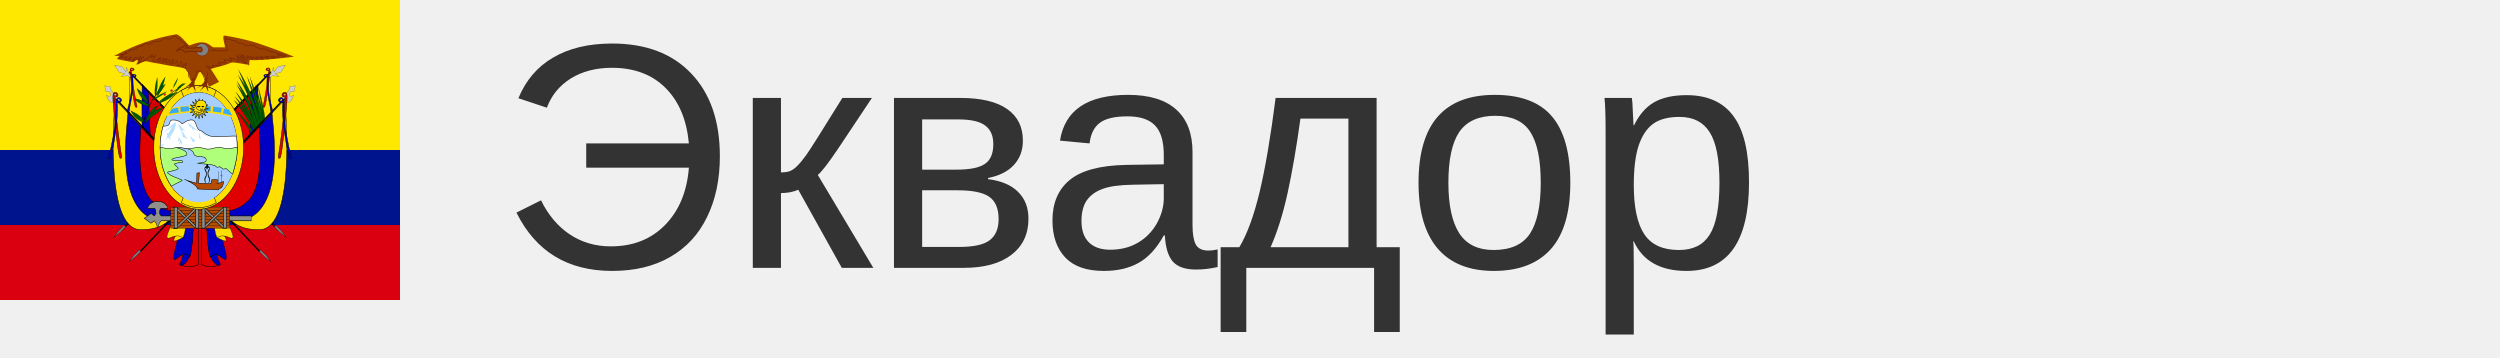
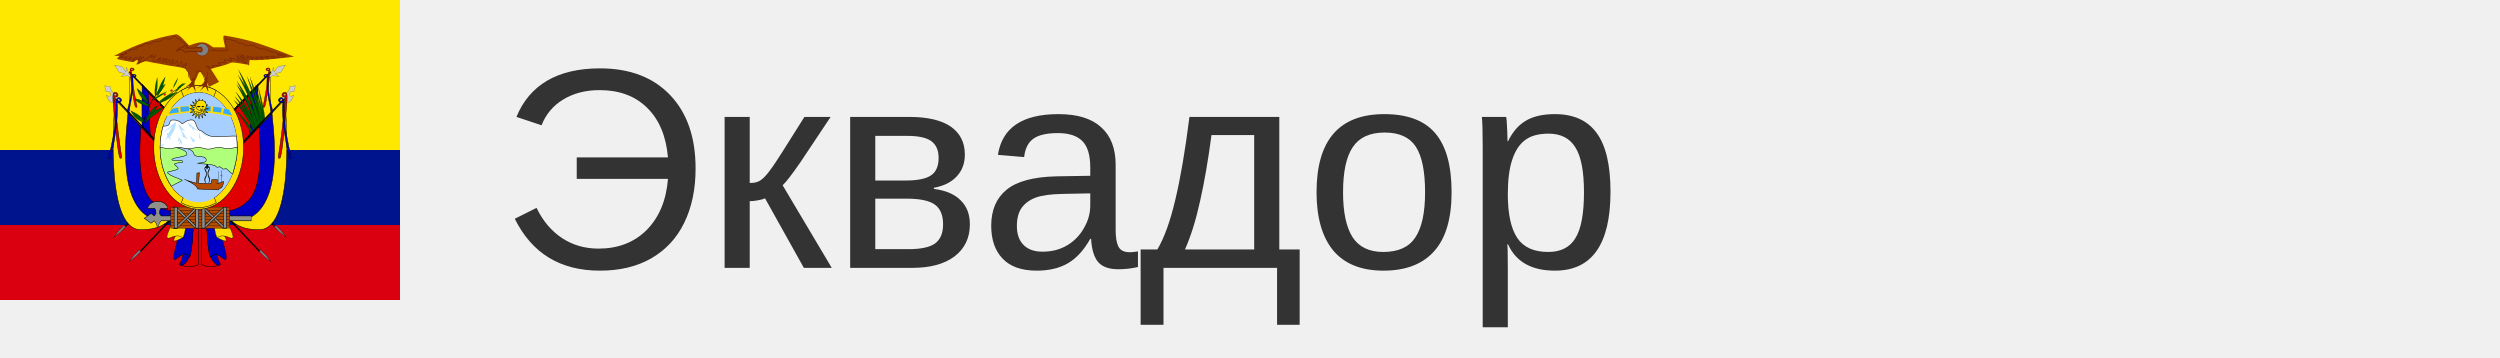
<svg xmlns="http://www.w3.org/2000/svg" width="140px" height="20px">
  <g transform="scale(0.035)">
    <g fill-rule="evenodd" stroke-width="1pt">
      <path fill="#ffe800" d="M0 0h640v480H0z" />
      <path fill="#00148e" d="M0 240h640v240H0z" />
      <path fill="#da0010" d="M0 360h640v120H0z" />
    </g>
    <g fill-rule="evenodd">
      <path d="M269.6 290.8L197 367.3l-1.2-1.6 72.4-76.5 1.2 1.6zm50.4 12.5l-94.8 100-1.6-1.6 94.7-100 1.7 1.6z" />
      <path fill="gray" stroke="#000" stroke-width="4.1" d="M478.4 60.2v88.6l17.7 88.6 17.7-88.6V60.2h-35.4z" transform="matrix(-.07 -.07 -.1 .1 265 429.6)" />
      <path fill="gray" stroke="#000" stroke-width="4.1" d="M478.4 60.2v88.6l17.7 88.6 17.7-88.6V60.2h-35.4z" transform="matrix(-.07 -.07 -.1 .1 240.6 390.5)" />
    </g>
    <path fill="#ffdf00" fill-rule="evenodd" stroke="#000" stroke-width="1pt" d="M301.2 272.8s-17.7 336.6 53.1 336.6S460.6 574 460.6 574l-.8-185-158.6-116.2z" transform="matrix(.45 0 0 .64 72.4 -59.8)" />
    <path fill="#0000c4" fill-rule="evenodd" stroke="#000" stroke-width="1pt" d="M344.5 304.2c0 17.7-7.9 269.8 27.5 269.8s88.6-17.7 88.6-17.7l-.8-167.3-115.3-84.8z" transform="matrix(.45 0 0 .64 72.4 -59.8)" />
    <path fill="#e10000" fill-rule="evenodd" stroke="#000" stroke-width="1pt" d="M367.5 321.2c0 17.7 4.5 217.4 40 217.4h53.1l-.8-149.6-92.3-67.8z" transform="matrix(.45 0 0 .64 72.4 -59.8)" />
    <path fill-rule="evenodd" d="M206.2 116l72.4 76.5 1.3-1.6-72.4-76.5-1.3 1.6z" />
    <path fill="#ffdf00" fill-rule="evenodd" stroke="#000" stroke-width="1pt" d="M301.2 272.8S265.8 609.4 372 609.4c88.5 0 88.5-53.1 106.2-53.1l-17.7-124-159.4-159.5z" transform="matrix(.58 0 0 .62 9.6 -10.2)" />
    <g stroke="#000">
      <path fill="none" stroke-width="2.3" d="M269.6 155.2c1.1 0 28.3-94 119-147.2" transform="matrix(.4 -.03 -.05 .35 135.1 147.4)" />
      <path fill="#005b00" fill-rule="evenodd" stroke-width="1pt" d="M421.4-20.3c0 18.1-4.6 31.7-11.4 45.3-5.6-18.1-9-27.2-9-45.3s6.8-35.1 12.4-48.7c2.3 12.4 8 30.5 8 48.7z" transform="matrix(.14 -.22 .3 .14 175.9 257.4)" />
      <path fill="red" fill-rule="evenodd" stroke-width="1pt" d="M454.2-169.3c0 4-3.8 7.4-8.5 7.4s-8.5-3.3-8.5-7.4 3.8-7.3 8.5-7.3 8.5 3.3 8.5 7.3z" transform="matrix(.18 -.1 .1 .17 177.6 256.7)" />
      <path fill="#005b00" fill-rule="evenodd" stroke-width="1pt" d="M421.4-20.3c0 18.1-4.6 31.7-11.4 45.3-5.6-18.1-9-27.2-9-45.3s6.8-35.1 12.4-48.7c2.3 12.4 8 30.5 8 48.7z" transform="matrix(.18 .12 -.13 .33 181 96.4)" />
      <path fill="#005b00" fill-rule="evenodd" stroke-width="1pt" d="M421.4-20.3c0 18.1-4.6 31.7-11.4 45.3-5.6-18.1-9-27.2-9-45.3s6.8-35.1 12.4-48.7c2.3 12.4 8 30.5 8 48.7z" transform="matrix(.17 -.03 -.03 .33 179.3 159.3)" />
      <path fill="#005b00" fill-rule="evenodd" stroke-width="1pt" d="M421.4-20.3c0 18.1-4.6 31.7-11.4 45.3-5.6-18.1-9-27.2-9-45.3s6.8-35.1 12.4-48.7c2.3 12.4 8 30.5 8 48.7z" transform="matrix(.06 .25 -.17 .2 228 45.5)" />
      <path fill="#005b00" fill-rule="evenodd" stroke-width="1pt" d="M421.4-20.3c0 18.1-4.6 31.7-11.4 45.3-5.6-18.1-9-27.2-9-45.3s6.8-35.1 12.4-48.7c2.3 12.4 8 30.5 8 48.7z" transform="matrix(.2 -.2 .2 .24 150.3 241)" />
      <path fill="#005b00" fill-rule="evenodd" stroke-width="1pt" d="M421.4-20.3c0 18.1-4.6 31.7-11.4 45.3-5.6-18.1-9-27.2-9-45.3s6.8-35.1 12.4-48.7c2.3 12.4 8 30.5 8 48.7z" transform="matrix(.22 -.22 .25 .2 135.6 282.1)" />
      <path fill="#005b00" fill-rule="evenodd" stroke-width="1pt" d="M421.4-20.3c0 18.1-4.6 31.7-11.4 45.3-5.6-18.1-9-27.2-9-45.3s6.8-35.1 12.4-48.7c2.3 12.4 8 30.5 8 48.7z" transform="matrix(.26 .1 -.2 .32 130.8 147.7)" />
      <path fill="#005b00" fill-rule="evenodd" stroke-width="1pt" d="M421.4-20.3c0 18.1-4.6 31.7-11.4 45.3-5.6-18.1-9-27.2-9-45.3s6.8-35.1 12.4-48.7c2.3 12.4 8 30.5 8 48.7z" transform="matrix(.15 .2 -.32 .22 178.5 103.3)" />
      <path fill="#005b00" fill-rule="evenodd" stroke-width="1pt" d="M421.4-20.3c0 18.1-4.6 31.7-11.4 45.3-5.6-18.1-9-27.2-9-45.3s6.8-35.1 12.4-48.7c2.3 12.4 8 30.5 8 48.7z" transform="matrix(.08 .1 -.14 .16 250.7 102.6)" />
      <path fill="#005b00" fill-rule="evenodd" stroke-width="1pt" d="M421.4-20.3c0 18.1-4.6 31.7-11.4 45.3-5.6-18.1-9-27.2-9-45.3s6.8-35.1 12.4-48.7c2.3 12.4 8 30.5 8 48.7z" transform="matrix(.1 0 -.08 .17 238 136.4)" />
      <path fill="#005b00" fill-rule="evenodd" stroke-width="1pt" d="M421.4-20.3c0 18.1-4.6 31.7-11.4 45.3-5.6-18.1-9-27.2-9-45.3s6.8-35.1 12.4-48.7c2.3 12.4 8 30.5 8 48.7z" transform="matrix(0 .14 -.14 .08 287.4 81.1)" />
      <path fill="#005b00" fill-rule="evenodd" stroke-width="1pt" d="M421.4-20.3c0 18.1-4.6 31.7-11.4 45.3-5.6-18.1-9-27.2-9-45.3s6.8-35.1 12.4-48.7c2.3 12.4 8 30.5 8 48.7z" transform="matrix(.07 .1 -.25 .15 220.7 115.6)" />
      <path fill="#005b00" fill-rule="evenodd" stroke-width="1pt" d="M421.4-20.3c0 18.1-4.6 31.7-11.4 45.3-5.6-18.1-9-27.2-9-45.3s6.8-35.1 12.4-48.7c2.3 12.4 8 30.5 8 48.7z" transform="matrix(.13 .22 -.33 .2 207 70.1)" />
      <path fill="none" stroke-width="2.4" d="M269.6 155.2c1.1 0 28.3-94 119-147.2" transform="matrix(.35 -.2 .14 .28 111.8 227.8)" />
      <path fill="red" fill-rule="evenodd" stroke-width="1pt" d="M454.2-169.3c0 4-3.8 7.4-8.5 7.4s-8.5-3.3-8.5-7.4 3.8-7.3 8.5-7.3 8.5 3.3 8.5 7.3z" transform="matrix(.18 -.1 .1 .17 200.3 224.6)" />
      <path fill="red" fill-rule="evenodd" stroke-width="1pt" d="M454.2-169.3c0 4-3.8 7.4-8.5 7.4s-8.5-3.3-8.5-7.4 3.8-7.3 8.5-7.3 8.5 3.3 8.5 7.3z" transform="matrix(.18 -.1 .1 .17 211.1 218.3)" />
      <path fill="red" fill-rule="evenodd" stroke-width="1pt" d="M454.2-169.3c0 4-3.8 7.4-8.5 7.4s-8.5-3.3-8.5-7.4 3.8-7.3 8.5-7.3 8.5 3.3 8.5 7.3z" transform="matrix(.2 -.1 .07 .13 166.8 232.7)" />
      <path fill="red" fill-rule="evenodd" stroke-width="1pt" d="M454.2-169.3c0 4-3.8 7.4-8.5 7.4s-8.5-3.3-8.5-7.4 3.8-7.3 8.5-7.3 8.5 3.3 8.5 7.3z" transform="matrix(.2 -.1 .07 .13 170 231.3)" />
      <path fill="red" fill-rule="evenodd" stroke-width="1pt" d="M454.2-169.3c0 4-3.8 7.4-8.5 7.4s-8.5-3.3-8.5-7.4 3.8-7.3 8.5-7.3 8.5 3.3 8.5 7.3z" transform="matrix(.2 -.1 .07 .13 168.1 234.3)" />
      <path fill="red" fill-rule="evenodd" stroke-width=".3" d="M252.7 167.3c.4.8 0 1.8-1 2.3s-2 .2-2.4-.7 0-1.8 1-2.3 2-.2 2.3.7z" />
      <path fill="red" fill-rule="evenodd" stroke-width=".3" d="M255 164.9c.3.8 0 1.8-1 2.3s-2 .2-2.5-.6 0-1.9 1-2.4 2-.1 2.4.7z" />
      <path fill="red" fill-rule="evenodd" stroke-width=".3" d="M255.5 166c.4.8 0 1.9-1 2.3s-2 .2-2.4-.6 0-1.8 1-2.3 2-.2 2.4.6z" />
    </g>
    <path fill="#0000c4" fill-rule="evenodd" stroke="#000" stroke-width="1pt" d="M336.6 308.3c0 17.7-35.4 212.6 53.2 265.7 35.4 17.7 88.5-17.7 88.5 0l-17.7-141.7-124-124z" transform="matrix(.58 0 0 .62 9.6 -10.2)" />
    <path fill="#e10000" fill-rule="evenodd" stroke="#000" stroke-width="1pt" d="M372 343.7c0 17.7-17.7 159.4 35.5 194.9 35.4 35.4 124 25.8 124 25.8l-70.9-132.1-88.6-88.6z" transform="matrix(.58 0 0 .62 9.6 -10.2)" />
    <path fill-rule="evenodd" d="M183.8 158l94.8 100 1.7-1.6-94.8-99.9-1.6 1.6z" />
    <path fill="#cececc" fill-rule="evenodd" stroke="#000" stroke-width="1pt" d="M460.6 184.3l17.7 35.4v17.7c-.8-1.3 0 17.7-17.7 17.7S443 219.7 443 219.7s-17.7 35.4-17.7 70.9 17.7 53.1 17.7 53.1-2.6-36.7 17.7-35.4c20.4 1.2 17.7 17.7 17.7 17.7v35.4h17.8V219.7l17.7-35.4-27.2-53.2-26 53.1z" transform="matrix(.14 -.14 .1 .1 86.3 192.2)" />
    <path fill="#cececc" fill-rule="evenodd" stroke="#000" stroke-width="1pt" d="M557.8 95.7l-26.3 70.8 17.7 53.2-35.4-17.7 35.4 53.1v35.5H567V255l35.5-53.1-35.5 17.7 17.8-53.2-26.9-70.8z" transform="matrix(.1 -.16 .14 .1 114 183.8)" />
    <path fill="#e10000" fill-rule="evenodd" stroke="#000" stroke-width="1pt" d="M422.5 137c0 2-2 3.7-4.3 3.7s-4.4-1.7-4.4-3.7 2-3.8 4.4-3.8 4.3 1.7 4.3 3.8zm-6.2 7.9c0 35.8 20.9 187.8 22.6 191.5.1 4.5-4.8 6.4-7.1.9-6.6-17.4-20.8-160-21.3-193.3-.3-13.7 3.7-14.8 8.3-14.5 3.7.2 8.3 3.7 8.3 7.9 0 5-5.8 8.7-10.8 7.5z" transform="matrix(.4 0 0 .3 43.8 69.8)" />
    <path fill="#0000c4" fill-rule="evenodd" stroke="#000" stroke-width="1pt" d="M422.5 137c0 2-2 3.7-4.3 3.7s-4.4-1.7-4.4-3.7 2-3.8 4.4-3.8 4.3 1.7 4.3 3.8zm-6.2 7.9c31.5 61.4 48.7 166.7 50.4 170.5.1 4.4-4.8 6.4-7.1.8-2.5-3.3-12.7-100.2-49.1-172.2-.3-13.7 3.7-14.8 8.3-14.5 3.7.2 8.3 3.7 8.3 7.9 0 5-5.8 8.7-10.8 7.5z" transform="matrix(.38 .1 -.15 .3 76 38.2)" />
    <path fill="#e10000" fill-rule="evenodd" stroke="#000" stroke-width=".7" d="M186.7 151.5c0 1-1 2-2.2 2-1.2 0-2.2-1-2.2-2s1-1.8 2.2-1.8c1.2 0 2.1.8 2.1 1.8zm-3.2 4c0 17.9 10.5 93.9 11.3 95.8 0 2.2-2.3 3.2-3.5.4-3.3-8.7-10.4-80-10.7-96.6-.1-6.9 1.9-7.4 4.2-7.3 1.9.1 4.1 1.9 4.1 4 0 2.4-2.9 4.3-5.4 3.7z" />
    <path fill="#0000c4" fill-rule="evenodd" stroke="#000" stroke-width="1pt" d="M422.5 137c0 2-2 3.7-4.3 3.7s-4.4-1.7-4.4-3.7 2-3.8 4.4-3.8 4.3 1.7 4.3 3.8zm-6.2 7.9c31.5 61.4 48.7 166.7 50.4 170.5.1 4.4-4.8 6.4-7.1.8-2.5-3.3-12.7-100.2-49.1-172.2-.3-13.7 3.7-14.8 8.3-14.5 3.7.2 8.3 3.7 8.3 7.9 0 5-5.8 8.7-10.8 7.5z" transform="matrix(.48 .15 -.2 .48 16.7 31.6)" />
    <g fill-rule="evenodd">
      <path d="M370.4 290.8l72.5 76.5 1.3-1.6-72.5-76.5-1.3 1.6zM320 303.3l94.8 100 1.6-1.6-94.7-100-1.7 1.6z" />
      <path fill="gray" stroke="#000" stroke-width="4.1" d="M478.4 60.2v88.6l17.7 88.6 17.7-88.6V60.2h-35.4z" transform="matrix(.07 -.07 .1 .1 375 429.6)" />
      <path fill="gray" stroke="#000" stroke-width="4.1" d="M478.4 60.2v88.6l17.7 88.6 17.7-88.6V60.2h-35.4z" transform="matrix(.07 -.07 .1 .1 399.4 390.5)" />
    </g>
    <g fill-rule="evenodd" stroke-width="1pt">
      <path fill="#ffdf00" stroke="#000" d="M301.2 272.8s-17.7 336.6 53.1 336.6S460.6 574 460.6 574l-.8-185-158.6-116.2z" transform="matrix(-.45 0 0 .64 567.6 -59.8)" />
      <path fill="#0000c4" stroke="#000" d="M344.5 304.2c0 17.7-7.9 269.8 27.5 269.8s88.6-17.7 88.6-17.7l-.8-167.3-115.3-84.8z" transform="matrix(-.45 0 0 .64 567.6 -59.8)" />
      <path fill="#e10000" stroke="#000" d="M367.5 321.2c0 17.7 4.5 217.4 40 217.4h53.1l-.8-149.6-92.3-67.8z" transform="matrix(-.45 0 0 .64 567.6 -59.8)" />
      <path d="M433.8 116l-72.4 76.5-1.3-1.6 72.4-76.5 1.3 1.6z" />
      <g fill="#005b00" stroke="#000">
        <path d="M428.2-17s81.5 90.7 111 154.1c29.4 63.5 54.4 156.3 54.4 156.3s2.2-86-36.3-163C505.2 32.8 425.9-12.5 428.2-17z" transform="matrix(.16 -.07 .08 .35 309.5 211)" />
        <path d="M428.2-17s81.5 90.7 111 154.1c29.4 63.5 54.4 156.3 54.4 156.3s2.2-86-36.3-163C505.2 32.8 425.9-12.5 428.2-17z" transform="matrix(.2 -.05 .07 .4 291.5 182.6)" />
        <path d="M428.2-17s81.5 90.7 111 154.1c29.4 63.5 54.4 156.3 54.4 156.3s2.2-86-36.3-163C505.2 32.8 425.9-12.5 428.2-17z" transform="matrix(.23 .14 -.03 .4 296.5 69.4)" />
        <path d="M428.2-17s81.5 90.7 111 154.1c29.4 63.5 54.4 156.3 54.4 156.3s2.2-86-36.3-163C505.2 32.8 425.9-12.5 428.2-17z" transform="matrix(.25 .03 .02 .44 274.4 115)" />
        <path d="M428.2-17s81.5 90.7 111 154.1c29.4 63.5 54.4 156.3 54.4 156.3s2.2-86-36.3-163C505.2 32.8 425.9-12.5 428.2-17z" transform="matrix(.18 .17 -.04 .35 330 67)" />
        <path d="M428.2-17s81.5 90.7 111 154.1c29.4 63.5 54.4 156.3 54.4 156.3s2.2-86-36.3-163C505.2 32.8 425.9-12.5 428.2-17z" transform="matrix(.23 0 .03 .4 280.6 141.9)" />
        <path d="M428.2-17s81.5 90.7 111 154.1c29.4 63.5 54.4 156.3 54.4 156.3s2.2-86-36.3-163C505.2 32.8 425.9-12.5 428.2-17z" transform="matrix(.2 -.07 .07 .38 290.1 196.8)" />
        <path d="M428.2-17s81.5 90.7 111 154.1c29.4 63.5 54.4 156.3 54.4 156.3s2.2-86-36.3-163C505.2 32.8 425.9-12.5 428.2-17z" transform="matrix(.2 -.03 .05 .4 292.7 166.8)" />
        <path d="M428.2-17s81.5 90.7 111 154.1c29.4 63.5 54.4 156.3 54.4 156.3s2.2-86-36.3-163C505.2 32.8 425.9-12.5 428.2-17z" transform="matrix(.22 .15 -.05 .38 305 65.5)" />
        <path d="M428.2-17s81.5 90.7 111 154.1c29.4 63.5 54.4 156.3 54.4 156.3s2.2-86-36.3-163C505.2 32.8 425.9-12.5 428.2-17z" transform="matrix(.24 .05 0 .44 278.9 97.7)" />
        <path d="M428.2-17s81.5 90.7 111 154.1c29.4 63.5 54.4 156.3 54.4 156.3s2.2-86-36.3-163C505.2 32.8 425.9-12.5 428.2-17z" transform="matrix(.17 .17 -.06 .33 339 70)" />
        <path d="M428.2-17s81.5 90.7 111 154.1c29.4 63.5 54.4 156.3 54.4 156.3s2.2-86-36.3-163C505.2 32.8 425.9-12.5 428.2-17z" transform="matrix(.24 .02 0 .4 276.4 128)" />
      </g>
      <path fill="#ffdf00" stroke="#000" d="M301.2 272.8S265.8 609.4 372 609.4c88.5 0 88.5-53.1 106.2-53.1l-17.7-124-159.4-159.5z" transform="matrix(-.58 0 0 .62 630.4 -10.2)" />
      <path fill="#0000c4" stroke="#000" d="M336.6 308.3c0 17.7-35.4 212.6 53.2 265.7 35.4 17.7 88.5-17.7 88.5 0l-17.7-141.7-124-124z" transform="matrix(-.58 0 0 .62 630.4 -10.2)" />
      <path fill="#e10000" stroke="#000" d="M372 343.7c0 17.7-17.7 159.4 35.5 194.9 35.4 35.4 124 25.8 124 25.8l-70.9-132.1-88.6-88.6z" transform="matrix(-.58 0 0 .62 630.4 -10.2)" />
      <path d="M456.2 158l-94.8 100-1.7-1.6 94.8-99.9 1.7 1.6z" />
      <path fill="#cececc" stroke="#000" d="M460.6 184.3l17.7 35.4v17.7c-.8-1.3 0 17.7-17.7 17.7S443 219.7 443 219.7s-17.7 35.4-17.7 70.9 17.7 53.1 17.7 53.1-2.6-36.7 17.7-35.4c20.4 1.2 17.7 17.7 17.7 17.7v35.4h17.8V219.7l17.7-35.4-27.2-53.2-26 53.1z" transform="matrix(-.14 -.14 -.1 .1 553.7 192.2)" />
      <path fill="#cececc" stroke="#000" d="M557.8 95.7l-26.3 70.8 17.7 53.2-35.4-17.7 35.4 53.1v35.5H567V255l35.5-53.1-35.5 17.7 17.8-53.2-26.9-70.8z" transform="matrix(-.1 -.16 -.14 .1 526 183.8)" />
      <path fill="#e10000" stroke="#000" d="M422.5 137c0 2-2 3.7-4.3 3.7s-4.4-1.7-4.4-3.7 2-3.8 4.4-3.8 4.3 1.7 4.3 3.8zm-6.2 7.9c0 35.8 20.9 187.8 22.6 191.5.1 4.5-4.8 6.4-7.1.9-6.6-17.4-20.8-160-21.3-193.3-.3-13.7 3.7-14.8 8.3-14.5 3.7.2 8.3 3.7 8.3 7.9 0 5-5.8 8.7-10.8 7.5z" transform="matrix(-.4 0 0 .3 596.3 69.8)" />
      <path fill="#0000c4" stroke="#000" d="M422.5 137c0 2-2 3.7-4.3 3.7s-4.4-1.7-4.4-3.7 2-3.8 4.4-3.8 4.3 1.7 4.3 3.8zm-6.2 7.9c31.5 61.4 48.7 166.7 50.4 170.5.1 4.4-4.8 6.4-7.1.8-2.5-3.3-12.7-100.2-49.1-172.2-.3-13.7 3.7-14.8 8.3-14.5 3.7.2 8.3 3.7 8.3 7.9 0 5-5.8 8.7-10.8 7.5z" transform="matrix(-.38 .1 .15 .3 564 38.2)" />
      <path fill="#e10000" stroke="#000" stroke-width=".7" d="M453.4 151.5c0 1 1 2 2.1 2 1.2 0 2.2-1 2.2-2s-1-1.8-2.2-1.8c-1.2 0-2.1.8-2.1 1.8zm3 4a1152 1152 0 01-11.2 95.8c0 2.2 2.3 3.2 3.5.4 3.3-8.7 10.4-80 10.7-96.6.1-6.9-1.9-7.4-4.2-7.3-1.9.1-4.1 1.9-4.1 4 0 2.4 2.9 4.3 5.4 3.7z" />
      <path fill="#0000c4" stroke="#000" d="M422.5 137c0 2-2 3.7-4.3 3.7s-4.4-1.7-4.4-3.7 2-3.8 4.4-3.8 4.3 1.7 4.3 3.8zm-6.2 7.9c31.5 61.4 48.7 166.7 50.4 170.5.1 4.4-4.8 6.4-7.1.8-2.5-3.3-12.7-100.2-49.1-172.2-.3-13.7 3.7-14.8 8.3-14.5 3.7.2 8.3 3.7 8.3 7.9 0 5-5.8 8.7-10.8 7.5z" transform="matrix(-.48 .15 .2 .48 623.3 31.6)" />
    </g>
    <g fill-rule="evenodd" stroke="#000" stroke-width="1pt">
      <path fill="#e10000" d="M478.4 698a53.3 53.3 0 0053.1 0V556.3h-35.4c17.7 53.1 17.7 106.3-17.8 141.7z" transform="matrix(.58 0 0 .62 9.6 -10.2)" />
      <path fill="#0000c4" d="M513.8 609.5c0 88.5-42.5 108.2-42.5 126 17.7 0 29.5-8.3 42.5-19.7 17.7-17.8 19.4-107.7 17.7-106.3h-17.7z" transform="matrix(.35 0 0 .7 123.5 -90)" />
      <path fill="#0000c4" d="M478.4 609.5c-.9 51.7-44.8 99.6-36.5 110.2 9.4 9.5 36.5-21.7 71.9-4 17.7-17.7 19.4-107.6 17.7-106.3h-53.1z" transform="matrix(.35 0 0 .7 123.5 -90)" />
      <path fill="#ffdf00" d="M513.8 609.5c0 88.5-40.7 94.4-40.7 118 17.7 0 40.6-12.9 40.7-11.7 17.7-17.8 19.4-107.7 17.7-106.3h-17.7z" transform="matrix(.35 0 0 .46 112.5 51)" />
      <path fill="#ffdf00" d="M478.4 609.5c-.9 51.7-43.8 95.7-35.5 106.3 9.5 9.4 35.5-17.8 70.9 0 17.7-17.8 19.4-107.7 17.7-106.3h-53.1z" transform="matrix(.35 0 0 .46 112.5 51)" />
      <path fill="#e10000" d="M478.4 698a53.3 53.3 0 0053.1 0V556.3h-35.4c17.7 53.1 17.7 106.3-17.8 141.7z" transform="matrix(-.58 0 0 .62 630.4 -10.2)" />
      <path fill="#0000c4" d="M513.8 609.5c0 88.5-42.5 108.2-42.5 126 17.7 0 29.5-8.3 42.5-19.7 17.7-17.8 19.4-107.7 17.7-106.3h-17.7z" transform="matrix(-.35 0 0 .7 516.5 -90)" />
      <path fill="#0000c4" d="M478.4 609.5c-.9 51.7-44.8 99.6-36.5 110.2 9.4 9.5 36.5-21.7 71.9-4 17.7-17.7 19.4-107.6 17.7-106.3h-53.1z" transform="matrix(-.35 0 0 .7 516.5 -90)" />
      <path fill="#ffdf00" d="M513.8 609.5c0 88.5-40.7 94.4-40.7 118 17.7 0 40.6-12.9 40.7-11.7 17.7-17.8 19.4-107.7 17.7-106.3h-17.7z" transform="matrix(-.35 0 0 .46 527.5 51)" />
      <path fill="#ffdf00" d="M478.4 609.5c-.9 51.7-43.8 95.7-35.5 106.3 9.5 9.4 35.5-17.8 70.9 0 17.7-17.8 19.4-107.7 17.7-106.3h-53.1z" transform="matrix(-.35 0 0 .46 527.5 51)" />
    </g>
    <g fill-rule="evenodd" stroke="#000">
      <path fill="#908f8a" stroke-width="4.5" d="M198.6 78l-89.7 35.4 89.7 35.4 44.8-17.7 22.4 17.7 22.4 35.4 22.5-35.4 22.4-17.7H1535V95.7H333l-22.4-17.8c0-17.7 4.7-35.4 22.5-35.4h89.6c0-17.7-44.8-53.1-134.5-53.1-89.6 0-134.5 35.4-134.5 53.1h89.7c17.7 0 22.4 17.7 22.4 35.5l-22.4 17.7-44.9-17.8z" transform="matrix(.12 0 0 .22 217.8 324.4)" />
      <path fill="#b74d00" stroke-width="1.8" d="M204.3 95.7H541v17.7H204.4zm0-17.8H541v17.8H204.4zm0-17.7H541V78H204.4zm0-17.7H541v17.7H204.4zm0-17.7H541v17.7H204.4zm0-17.8H541v17.8H204.4zm0-17.6H541V7H204.4z" transform="matrix(.28 0 0 .27 216 334.6)" />
      <path fill="#908f8a" stroke-width="3.3" d="M423.2 60.2l137.8 124h19.7L443 60.3h-19.7z" transform="matrix(.25 0 0 .27 171.9 315.2)" />
      <path fill="#908f8a" stroke-width="3.3" d="M423.2 60.2l137.8 124h19.7L443 60.3h-19.7z" transform="matrix(.25 0 0 -.27 171.9 382.2)" />
      <path fill="#908f8a" stroke-width="3.1" d="M425.2 60.2v124h17.7v-124h-17.7z" transform="matrix(.28 0 0 .27 159.6 315.2)" />
      <path fill="#908f8a" stroke-width="3.3" d="M423.2 60.2l137.8 124h19.7L443 60.3h-19.7z" transform="matrix(.25 0 0 .27 216.2 315.2)" />
      <path fill="#908f8a" stroke-width="3.3" d="M423.2 60.2l137.8 124h19.7L443 60.3h-19.7z" transform="matrix(.25 0 0 -.27 216.2 382.2)" />
      <path fill="#908f8a" stroke-width="3.1" d="M425.2 60.2v124h17.7v-124h-17.7z" transform="matrix(.28 0 0 .27 238.4 315.2)" />
      <path fill="#908f8a" stroke-width="3.1" d="M425.2 60.2v124h17.7v-124h-17.7z" transform="matrix(.28 0 0 .27 204 315.2)" />
      <path fill="#908f8a" stroke-width="3.1" d="M425.2 60.2v124h17.7v-124h-17.7z" transform="matrix(.28 0 0 .27 194 315.2)" />
    </g>
    <g fill="#ffdf00" fill-rule="evenodd" stroke="#000" stroke-width="1pt">
      <path d="M655.5 396.9c0 88-55.6 159.4-124 159.4s-124-71.4-124-159.4 55.5-159.5 124-159.5 124 71.4 124 159.4zm-17.7 0c0 78.2-47.6 141.7-106.3 141.7-58.7 0-106.3-63.5-106.3-141.7 0-78.3 47.6-141.8 106.3-141.8 58.7 0 106.3 63.5 106.3 141.8z" transform="matrix(.58 0 0 .62 9.6 -10.2)" />
      <path d="M579.8 250c-14.9-8.1-31.2-12.6-48.3-12.6s-33.4 4.5-48.3 12.5l7 16.4a82.8 82.8 0 0182.7 0l6.9-16.4z" transform="matrix(.58 0 0 .62 9.6 -10.2)" />
      <path d="M579.8 250c-14.9-8.1-31.2-12.6-48.3-12.6s-33.4 4.5-48.3 12.5l7 16.4a82.8 82.8 0 0182.7 0l6.9-16.4z" transform="matrix(.58 0 0 -.62 9.8 479.3)" />
    </g>
    <path fill="#a7cfff" fill-rule="evenodd" d="M379.6 235.9c0 48.5-27.7 87.8-61.7 87.8s-61.6-39.3-61.6-87.8 27.6-88 61.6-88 61.7 39.4 61.7 88z" />
    <path fill="#afff7b" fill-rule="evenodd" stroke="#000" stroke-width="1pt" d="M637.8 396.9c1.1 26.6-4.6 39.6-11.9 67.3-1.9 3-11-6.5-16.4-11.2s-7.8 4.2-14.6-3c-6.7-7.4-11 2-16-4.2s-51.3-7-51.3-7.6c4.6-2.2 28.2.2 24.4-11.1-4.3-11.8-31-.4-34.6-15.4-2.5-15-53.6-15.6-57.3-19.2 1.5 5.6 39.8 8 38.9 22.5-.9 6-37.7 7.7-41.3 12.7-3 6.3 29-1.7 30.1 6 0 3.2-4.7 0-21.3 5-8.4 2.5 15.4 10.3 6.4 14.6-9 4.3-28.3 6.2-27.5 8 3 9 44.7 19.6 40.6 21.1-14.8 6.6-22.6 10.9-29.7 14.7a167.9 167.9 0 01-31.1-100.2c31.7-11.4 25-13.8 83.6-13.8s78 2.3 129 13.8z" transform="matrix(.58 0 0 .62 9.6 -10.2)" />
    <path fill="#fff" fill-rule="evenodd" stroke="#000" stroke-width="1pt" d="M637.8 396.9c-8 0-16.4 3.4-25 3.4-8.7 0-17.5-3.5-26.5-3.5s-19.3 4.6-28.5 4.6c-9.3 0-17.4-4.5-26.7-4.5s-18.6 3.4-27.8 3.4-18.3-3.5-27.2-3.5-17.7 3.5-26.2 3.5-16.8-3.5-24.7-3.5c0-19.5 3-38.1 8.4-55.1 27 2 11-15.7 27-15.7a33 33 0 0125.3 9.8c2.4 0 14.4-11.4 27.9-9.8 13.4 1.6 8.5 27.3 26.4 28.6 9 6.8 14.3 11.1 26.7 13.9 17.7 1.6 68.4-2.5 68.7-.2a188.2 188.2 0 012.2 28.6z" transform="matrix(.58 0 0 .62 9.6 -10.2)" />
    <path fill-rule="evenodd" stroke="#000" stroke-width="1pt" d="M549.9 474c0-5.7 13.5-9.5 13.5-18.6s-12-9.3-12.4-17.8c-.2-3.5 10.3-7 14.9-7.4s8.5 7.4 8.5 9.1-4.7-4.2-8.6-4.3-12.3.6-12.3 2.3c0 3.4 14.8 7.6 13.7 19-1.1 11.2-12.7 14.6-12.7 18s5 12.8 5 12.8-9.7-7.5-9.7-13.2z" transform="matrix(.2 0 0 .48 217.2 59.5)" />
    <path fill-rule="evenodd" stroke="#000" stroke-width="1pt" d="M549.9 474c0-5.7 13.5-9.5 13.5-18.6s-12-9.3-12.4-17.8c-1-4 11.8-6.6 16.4-6.9s10 8 10 9.6-5.4-5.2-9.3-5.3-14.6.6-14.6 2.3c0 3.4 14.8 7.6 13.7 19-1.1 11.2-12.7 14.6-12.7 18s5 12.8 5 12.8-9.7-7.5-9.7-13.2z" transform="matrix(-.2 0 0 .48 445.8 59.1)" />
    <path fill-rule="evenodd" d="M333 264.9c0 1.3-.7 2.4-1.5 2.4s-1.4-1.1-1.4-2.5.6-2.4 1.4-2.4c.8 0 1.5 1.1 1.5 2.5zm17 9h.4v19.5h-.5zm4.1-1.6h.5V292h-.5z" />
    <path fill-rule="evenodd" d="M352.6 281.2v-.5l4 .7v.5z" />
    <path fill="#b74d00" fill-rule="evenodd" stroke="#000" stroke-width="1pt" d="M497.3 478s26 11.4 31.7 18.2c5.6 6.8 3.4 6.8 3.4 6.8l57.7 2.3c0-3.4 10.2-3.4 12.5-11.4 2.3-7.9 2.3-10.2 2.3-10.2l-18.1 5.7 1-10.2H572l-2.3 10.2-34-1.1L538 461l-6.8 1.1-1 26c-1.2 0-31.8-7.9-33-10.1z" transform="matrix(.58 0 0 .62 7 -9.5)" />
    <path fill="#fede00" fill-rule="evenodd" stroke="#fede00" stroke-width="1pt" d="M440.5 316.3s37.7-11.2 92.1-10.4 92.1 12.8 91.3 12.8-10.4-18.4-10.4-18.4-38.4-10.5-81.7-11.3c-43.2-.8-80.9 8-80 8.8l-11.3 18.5z" transform="matrix(.58 0 0 .62 9.6 -10.2)" />
    <path fill="#38a9f9" fill-rule="evenodd" d="M306 169.8l13.6-.2.2 7.9-13.6.3zm-31.2 4.3L270 182l16.2-2-1.3-7.7-10.1 2zm13.7-3l13.6-1.1.6 7.8-13.5 1.2zm48.9-.7l-13.5-1-.5 8 13.5.8zm29.2 5l4.9 9.6-14.6-3.6 1.6-7.7 8 1.6zm-11.8-3l-13.4-1.7-1 7.8 13.5 1.8z" />
    <path fill="#ffdf00" fill-rule="evenodd" stroke="#000" stroke-width="1pt" d="M532.6 323.5l-2.5-13.5-7.6 11.5 2.8-13.5-11.3 7.7 7.6-11.3-13.4 2.8 11.5-7.6-13.5-2.5 13.5-2.6-11.5-7.6 13.4 2.8-7.7-11.3 11.4 7.7-2.8-13.5 7.6 11.5 2.5-13.5 2.6 13.5 7.5-11.5-2.7 13.5 11.3-7.7-7.7 11.3 13.5-2.8-11.5 7.6 13.5 2.6-13.5 2.5 11.5 7.6-13.5-2.8 7.7 11.3L540 308l2.8 13.5-7.6-11.5z" transform="matrix(.58 0 0 .62 9.6 -10.2)" />
    <path fill="#ffdf00" fill-rule="evenodd" stroke="#000" stroke-width="1pt" d="M547 293.9c0 9.3-6.6 16.8-14.8 16.8s-14.8-7.5-14.8-16.8S524 277 532.2 277s14.8 7.6 14.8 17z" transform="matrix(.57 0 0 .5 18.3 21.8)" />
    <path fill-rule="evenodd" d="M320.7 170.6c0 .5-1.3 1-2.8 1s-2.8-.5-2.8-1 1.2-1 2.8-1 2.8.4 2.8 1zm6 0c0 .5-.9 1-2 1s-2.2-.5-2.2-1c0-.6 1-1 2.1-1s2.1.4 2.1 1z" />
    <path fill="none" stroke="#000" stroke-width="1pt" d="M529.4 297.9l.8.8c-1.9-2-1-1.2 1.6 3.2 2.4-.5 3.1-1.4 4.8-2.4" transform="matrix(.56 -.18 .17 .6 -26.7 90.6)" />
    <path fill="none" stroke="#000" stroke-width="1pt" d="M527.8 304.3l.8.8c-1.9-2-1-1 3.2 1.6 4 .5 8.1-1.2 10.5-4" transform="matrix(.58 0 0 .62 8.7 -10.2)" />
    <path fill="#b7e1ff" fill-rule="evenodd" d="M281.4 194.8s1 8-5.1 18c-6 9.9-5.1 6.4-5.1 6.4s2.8 5.5 2.3 5.5-4.7-5-4.7-5l-5 5.5s4.6-8.5 4.1-8.5-1.4-3-1.4-3l3.7-1.5s5.6-10.4 5.6-9.9-16.7 11.4-16.7 11.4l22.3-18.8zm3.7 3c-.5 0 2.3 8 4.7 12 2.3 4 2.3 8.9 2.3 8.9l7.9 4-10.2-15.4 6.5 2.4-11.2-11.9zm0 20.9s5.6 6 6 8 .5 6.4.5 6.4l-2.3-5-3.3 4.5s2.4-7 1.9-7.5-3.7 2.5-3.7 2.5 1.4-4 1.4-4.4 0-3-.5-4.5zm-27.9 13.9c1.9-1.5 5.6-2.5 5.6-2.5s-2.3 4-2.8 4-1.8 0-2.8-1.5zm64.1-21.8s12.1 7.4 12.1 7.9-7.9-3.5-7.9-3.5l-4.2-4.4zm-21.8-15.5c1 .5 17.7 14.4 17.2 14.4s-7.4-4-7.4-3.4v3.4l-3.8-7.9-.9 3-5-9.5zm4.2 22.4l4.6 9.4 4.7-1s-8.8-8.4-9.3-8.4zm14.4-6l.5 9s2.7 2.5 2.7 2-2.7-10.5-3.2-11z" />
    <path fill="#984000" fill-rule="evenodd" d="M182.6 89.5s21-11.6 44.9-20.2a303.8 303.8 0 0154.2-14.4c7 0 19.2 17.8 21.2 17.8s10.1-5 20.3-5 16.1 8 18.2 8h18.2c2 0-6.1-19.8 0-18.8 3 .5 28.8 4.5 52.8 12.2 24 7.8 58 21.6 58 21.6S414.9 98 400 95.9c-2 1 0 13-3 7.7-4.6-1-21.7-3.7-24.7-3.7s-8.7 3.4-16.8 5.4c-8 2-18.2 5-18.2 5l13.2 20.7-16.2 8s-10.1-23.8-14.2-23.8-6 16.8-11.1 15.8c-5-1-7-15.8-11.1-19.8-4-3.9-25.4-5.4-33.5-7.3-8-2-21.1-3.5-28.2-5.5-7-2-14.2 5-17.2 5s4-6 1-7-5 3-7 3-23.3-4-25.3-5 5-4.9 3-4.9h-8.1z" />
    <path fill="gray" fill-rule="evenodd" stroke="#772600" stroke-width="3.7" d="M463-65c0 21.2-20.6 38.4-45.9 38.4S371.3-43.8 371.3-65s20.5-38.3 45.8-38.3S463-86.1 463-65z" transform="matrix(.22 0 0 .26 231.6 96.5)" />
    <path fill="#984000" fill-rule="evenodd" stroke="#772600" stroke-width="5.3" d="M284.7-60c6.7-6.6 15-16.6 36.7-16.6 5-1.7 5-11.7 16.6-11.7 11.7 0 8.3 10 16.7 13.4 8.3 3.3 76.6-3.4 76.6-3.4s6.6 5 6.6 11.7-5 11.6-6.6 11.6-68.3-5-73.3-3.3c-5 1.7-8.3 3.3-20 3.3-11.6 0-15-11.6-23.3-11.6s-16.6-1.7-30 6.7z" transform="matrix(.27 0 0 .32 205.4 100.7)" />
    <path fill="none" stroke="#772600" stroke-width="3.5" d="M487.9-76.6h26.6c9.6.1 12.9 3 21.7 3.3h23.3c8.5-.3 13-2.3 21.6-3.3 14.5-.2 9.6-1.3 6.7-10-2.6-6.5-3-9.6-6.7-13.3-1.4-8-4.6-10.8-5-20-1.5-7-4.3-11.7-1.6-20 3.8 5.7 5.3 8 15 8.4 10 0 13.9-.3 20 3.3 4.6 4.9 10.8 3.3 20 3.3 7.6 1.4 8.9 5.3 14.9 8.3 7.1 4 11.7 5 21.6 5 8 1.5 15 2.6 20 5 4.3 5.1 11 6.4 20 6.7 5 0 9-.5 13.3-1.7 7.7.4 15.5 0 25 0 6.2 7.2 7.6 9.9 18.3 10 7.4 5.2 13.6 6 20 8.3h25c9 .7 11.8 4.4 20 6.7a200.9 200.9 0 0021.6 8.3 108 108 0 0021.7 1.7c6.1 3.2 13.6 3.4 18.3 6.6 6.9 1.5 16.3 3.3 21.6 5 8.8 1.2 12.2 4 20 5 6.7 2-2.2 3.6-6.7 5-9.8-.3-10.5-4-20-5-5-2.9-12.6-2.5-20-5h-1.6c6.6 4 13 6.5 10 13.4-8.5 0-15.4-1.1-23.3-1.7-8.4-1.6-12.2-3.3-21.6-3.3 9.4-2.3 11.8.2 18.3 3.3 2.4 8-2.8 5-11.7 5-7.6-2.7-12.2-6-21.6-6.7h-20c9.9.4 12 4.1 18.3 8.4.5 2.6-.1 2.4-5 3.3-5.2-4.5-11.9-6-20-8.3-7.9-.3-16.2-1-23.3-3.4-4.9-.3-4.1-6.1 6.7 3.4 6.5 3.8 8.8 7 8.3 10-8.6-2.2-12.8-5.6-18.3-8.4a61.3 61.3 0 00-23.3-3.3c-8.6-2.3.9-3.6 6.6 5 12.4 8.8-1.6 5-6.6 3.3-7.5-2.1-15.3-5.2-21.7-6.6-5-1.5-9.4-2.9-15-3.4 8.7.8 11.6 3.9 15 10 8.8 6-.4 3.1-8.3 1.7-5-4.4-11.5-6.7-15-11.7-8.3-4.1-8.6-9-3.3 1.7 1.3 3.4 1 10.8 1.6 11.7-6.1-6.7-4.8-8.4-11.6-8.4-4.7-3.2-11.5-5.7-15-10-6.4-.6-6.8-2.9-13.3-5 5.3 6.3 12.4 12.5 16.6 18.4 7.6 4.2 9.7 8 15 11.6 2.1 3.7 8 6.7 1.7 1.7-7.2-7-12.5-8.7-23.3-13.3-6.2-5-8.4-7-15-11.7-9-2.9-5.5-4.5 0 5 6.3 5.8 11.1 12.2 16.6 16.7a67.8 67.8 0 0015 13.3c1.5 2.2 6 2.6 0 3.3-5-4.6-12.4-7.5-18.3-11.7-8.3-2.3-12.2-6.6-18.3-11.6-4-5.9-10.4-10.4-15-15-9.6-3.8 1.9 3.6 5 8.3 2.1 6.1 4.8 11 6.6 16.7 2.8 5.5-8.4-1.3-11.6-3.3a57 57 0 00-21.7-8.4 298 298 0 00-20-3.3c-7.5-2 4.1 4.8 8.4 11.7 8.4 7.9-8.3 1.4-13.3 0a125 125 0 00-25-1.7c-10.7.6-3 2 0 6.6 3.3 2.6 5.6 8 5 10-7-1-13-3-21.7-3.3-7 2.3-15.3 1.7-23.3 1.7-.3 4.2 1.5.6 5 5 5.8 2.3 9.6 5.1 8.4 8.3h-48.3c-5.3 1.4 1.1.7 5 6.7-2.2 5.4-5 3.3-11.7 3.3-4.5-1.8-13.6-2.6-18.3-5-4.7 0-4.3-1.2-8.3-1.7 14 10 7 7.5 15 15 1.3.5 4.5 1.7 1.6 1.7M371.3 73.3c-1 0-3.2-5.4-6.6-10-2.4-6-5.4-2.6-8.4-11.7.4-9.4.7-11 0-20-6.8-4.8-9.7-6.2-15-15-8.4-7 1.3-19 2.9-27.8-7.4-1.6-11 11.5-22.3 16.2-8.2 5.5-1-11.4-5-21.2-2.7-13.9-10.8 7-13.8 12.9-5.5 3.7-7.2 8.5-15 1.6 0-5.1 4.9-19.5 2.8-22.3-7.8 3.9-18 15.5-26.1 17.3-8.2-1.7 1.7-14.8 1.7-24.5-3-1-14.7 25.8-19.5 26s-2.7-26-5-25.4c-3.5 5-10.6 15.4-15.5 19-9.5-1.3 1.4-17.5 2.8-23.5 1.6-7.2-8.9 13.8-14.5 15.1-4.1 3.6-12.2 6-15 6.7 3.2-6.2 19-18.7 18-22.3-9.3.3-23.4 12.5-31.3 14-5.2 0-12.4 1.7-13.3 1.6.4-8 19.4-14.6 22.4-19.5-9.3 1.5-27.2 9.7-32.4 16.2-6.2 1.3-14 3-20 0 .9-7.5 14.9-22 18-26.8-8.5 3.7-12.7 6.6-21.7 8.3-1.7 1.7-6.5 5.3-5 1.7 2.7-7 6.7-10 10-15-7.5 1.4-10.3 5.7-18.3 10-5.1.2-19.7 14.9-24.6 15.1a69.1 69.1 0 01-28.3 13.3c-7.6 1.4-11.3 3-15 6.7 3.8-6.7 9.6-13 15-16.6a29.8 29.8 0 0115-13.4c1.9-2.3 7.1-2.9 1.6-3.3-4.7 4.2-12.7 9-16.6 11.7-5.1 3.2-11 6.4-13.4 5 2.7-7.2 7.5-9 11.7-15 8.8-5.6 0-2-6.7 0-4.3 3.8-12 6.7-18.3 10-7 1.8-11.7 6-20 8.3 0 2.4 2.4-4.3 3.4-6.7 6.8-7.4 8.6-9.5 16.6-11.6 2-2.9 4.4-1.7-1.6-1.7-4.6 4-10.8 6.2-16.7 10-5.9 1.3-13.6 1.7-21.6 1.7-10.4 1.2-9.5 2 0-3.4 5.3-5 9.7-3.7 10-10-6.3 4.6-14 8-21.7 11.7-6.4.2-8.1 1.7-15 1.7 3.3-3.4 5.3-7.7 10-10 7-7.7-4.4-1.5-6.7 0h-25c-4.4 5.6-.2 0 3.4-3.4 4.3-2.2 8.8-5.1 8.3-6.6-5 4.3-10.7 6.3-15 10-4.6 1.4-10 2-10 3.3 3.7-5.3 9.6-8.6 13.4-13.3 5.6-1.2 10.4-3 11.6-5h-23.3 16.6c8.5 0 15.7-.8 23.4-1.7 13.2-2.2-1.2-3.3-8.4-3.3-1.3-2.6 4.2-4 10-5C-6.7-69-.4-71.1 5-73.3a45.2 45.2 0 0013.3-6.6c-5 .2-5 1.4-10 1.6 7.5-.5 12.8-1.6 21.7-1.6a239 239 0 0021.6-8.3c3-3.6 4.2-3.4-3.3-3.4 6.7-2.1 16.2-3.2 21.6-5a94 94 0 0020-6.6c4.9-3.3 7.7-7.2 13.3-10 6.5 4.4 6.6 5 18.3 5 9.4-.1 15.2-2.4 20-6.7 7.2-2 8.5-5.4 16.7-6.6a134 134 0 0023.3 1.6c8-2.1 15.7-6 21.6-10 5.1-2.5 11.2-6.1 16.7-8.3 6 3.1 10.8 5.6 18.3 6.7 7.7-1.2 11.8-5 18.3-6.7a28 28 0 0115-8.3c9.7-4.8 9 1.5 13.3 6.6 5 5.2 11.4 2.7 18.3 5 3.9 6 6.7 10 11.7 13.3 3.9 4.8 8.5 6 16.7 6.7 3 4 .6 6.8 6.6 8.3 2.4 2.6 6.5 3.6 10 5" transform="matrix(.27 0 0 .32 205.4 104.9)" />
    <path fill="none" stroke="#782600" stroke-width="3.1" d="M468.7 30.8v.8c0-2.3 0-1 1.7 3.4.6 3.6-.8 3.2-2.5 5.8-.3 3.7-.8 6.4-.8 10.8-.6 3.6-2.6 7-4.2 10-1.6 3.1-8.5 4.9-8.3 9.2-4 1.1-4.1-1.5-4.2-5.9-2.4-2.7-3.2-6.4-5-10-1-3.4-3.4-6-5-10-2.4-3.7-4.5-4.8-6.6-9.1-.9-2-.7-4.6-2.5-5.8-2.7-3.5-4.5-4-9.2-4.2-3.6.8-5 2.4-8.3 3.3-2.6.9-7.6.6-10.8 1.7-.8 1.3 1.6 2 2.5 5-2.2 1.8-3 4.9-4.2 7.5-2 2.5-3.3 3.7-4.2 7.5 1.4 2.3.2 5.4-1.6 7.5-.6 3.8-2.5 5.9-3.4 9.1-2.6 1.9-3.6 3.6-5.8 6.7-1.9 2.7-3.6 2.5-8.3 2.5-3.7-1-4.2-3-7.5-4.2-.3-1-.6-1.3-1.7-1.6" transform="matrix(.27 0 0 .32 205.4 104.9)" />
    <path fill="#812e00" fill-rule="evenodd" d="M307.6 125.5s-.4 5-3.6 8.3-9.8 7.1-9.8 7.1 8.9-4.2 9.8-3.3c1 1-5.7 8.3-5.7 8.3s8.7-7.7 9.8-7.7 3.6 7.5 4.6 7.3c.9-.2-2-9.5-1.6-11 .4-1.4 0-9.3 0-9.3l-3.4.3zm20.5-.6s-.4 5.3-3.6 8.8-9.8 7.6-9.8 7.6 8.9-4.5 9.8-3.5c1 1-5.7 8.8-5.7 8.8s8.7-8.2 9.8-8.2 3.6 8 4.6 7.8c.9-.2-2-10.2-1.6-11.7.4-1.6 0-10 0-10l-3.5.4zm-28.7-48c0 .9-1 1.7-2.1 1.7s-2.2-.8-2.2-1.8 1-1.8 2.2-1.8 2.1.8 2.1 1.8z" />
  </g>
-   <text x="28" y="15" font-size="18px" font-family="arial" fill="#333">Эквадор</text>
+   <text x="28" y="15" font-size="16px" font-family="arial" fill="#333">Эквадор</text>
</svg>
